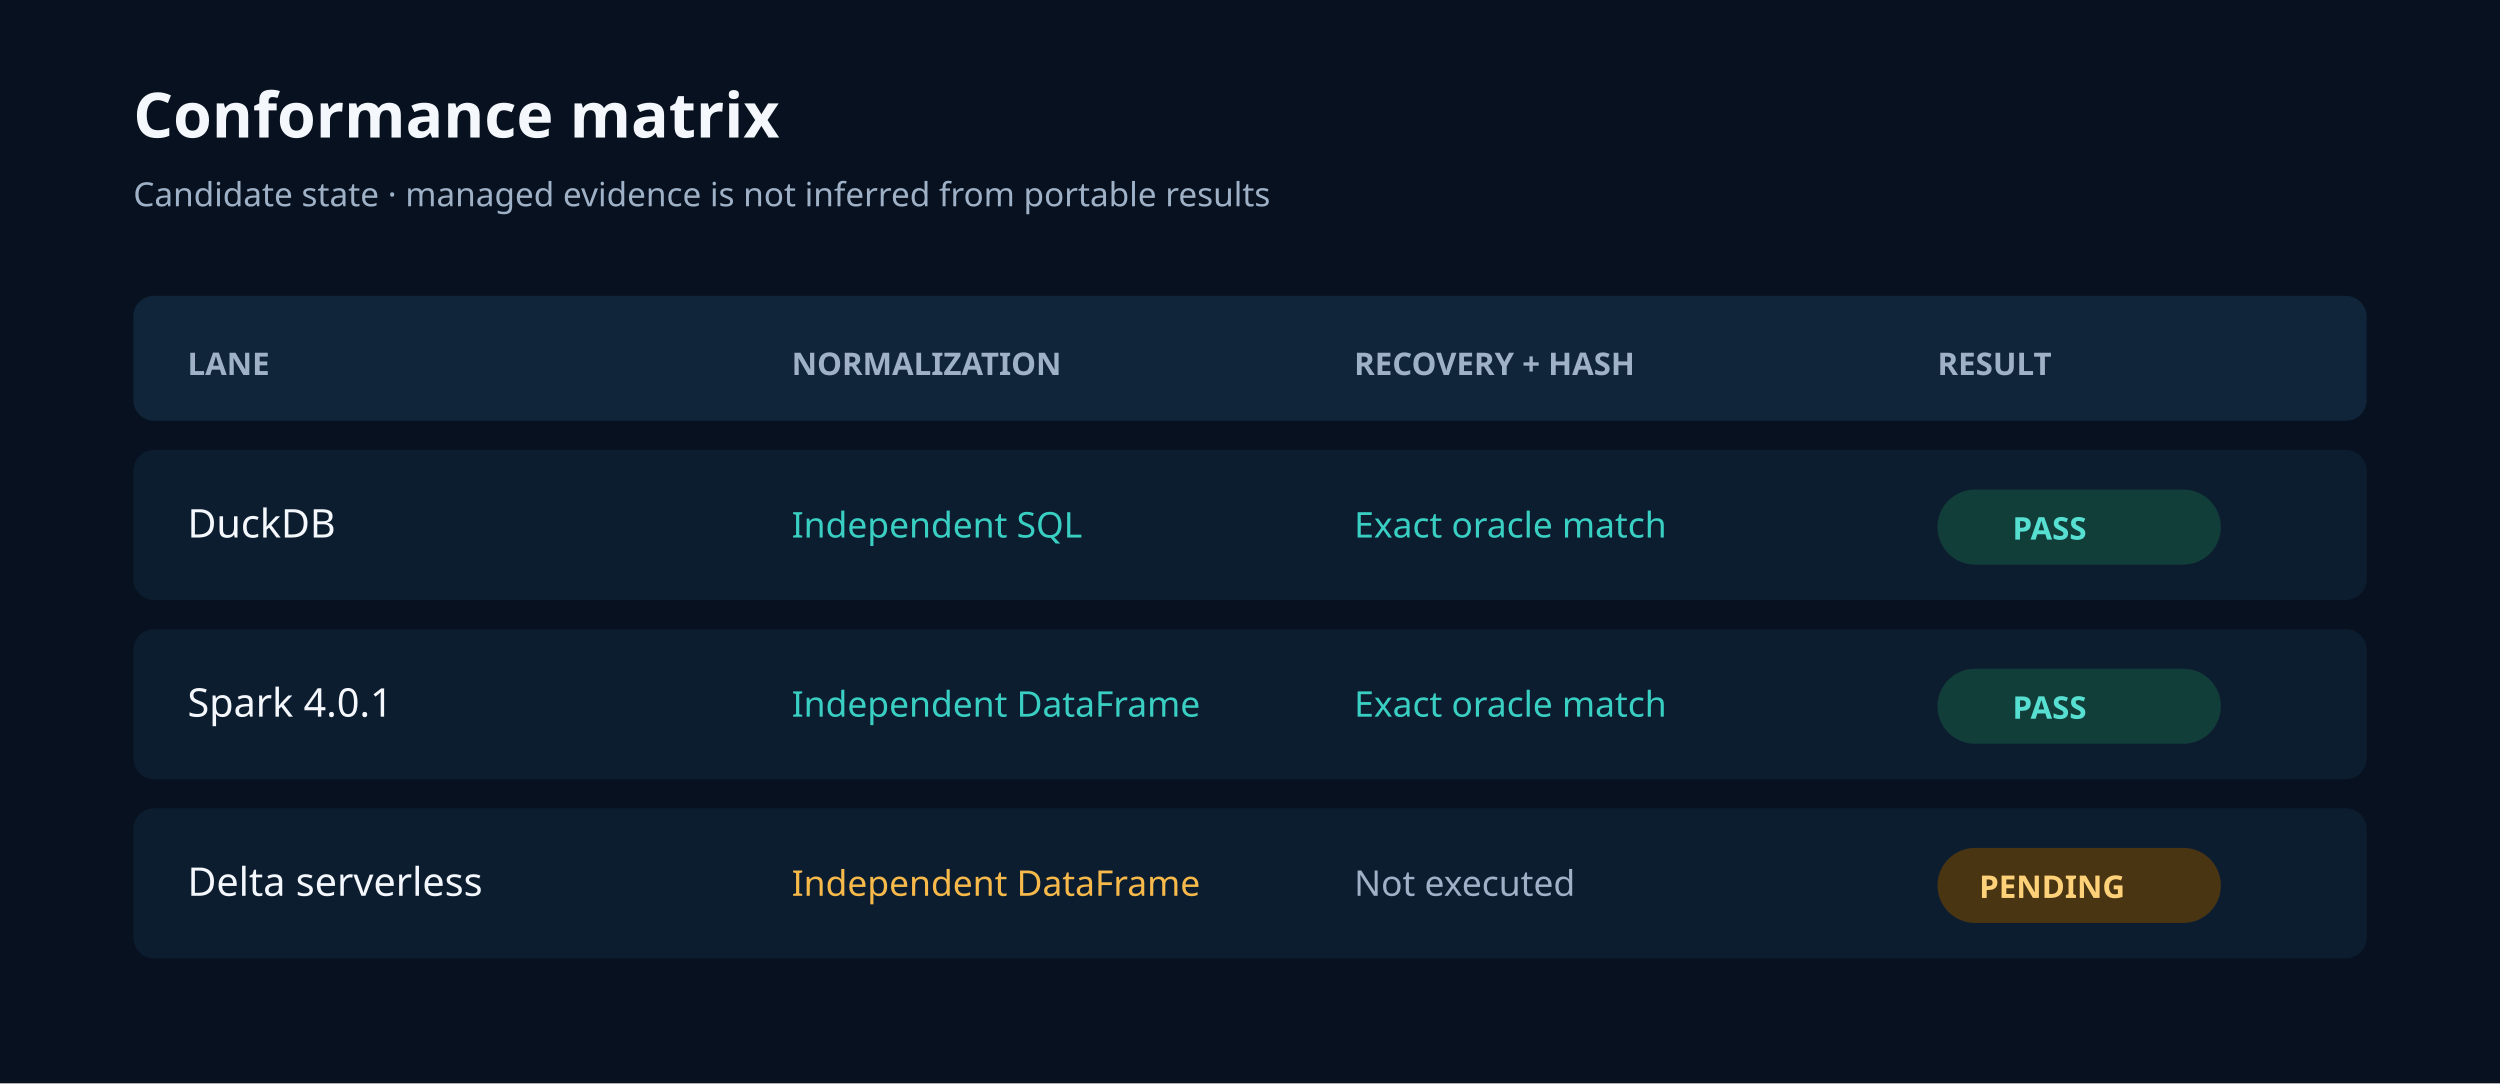
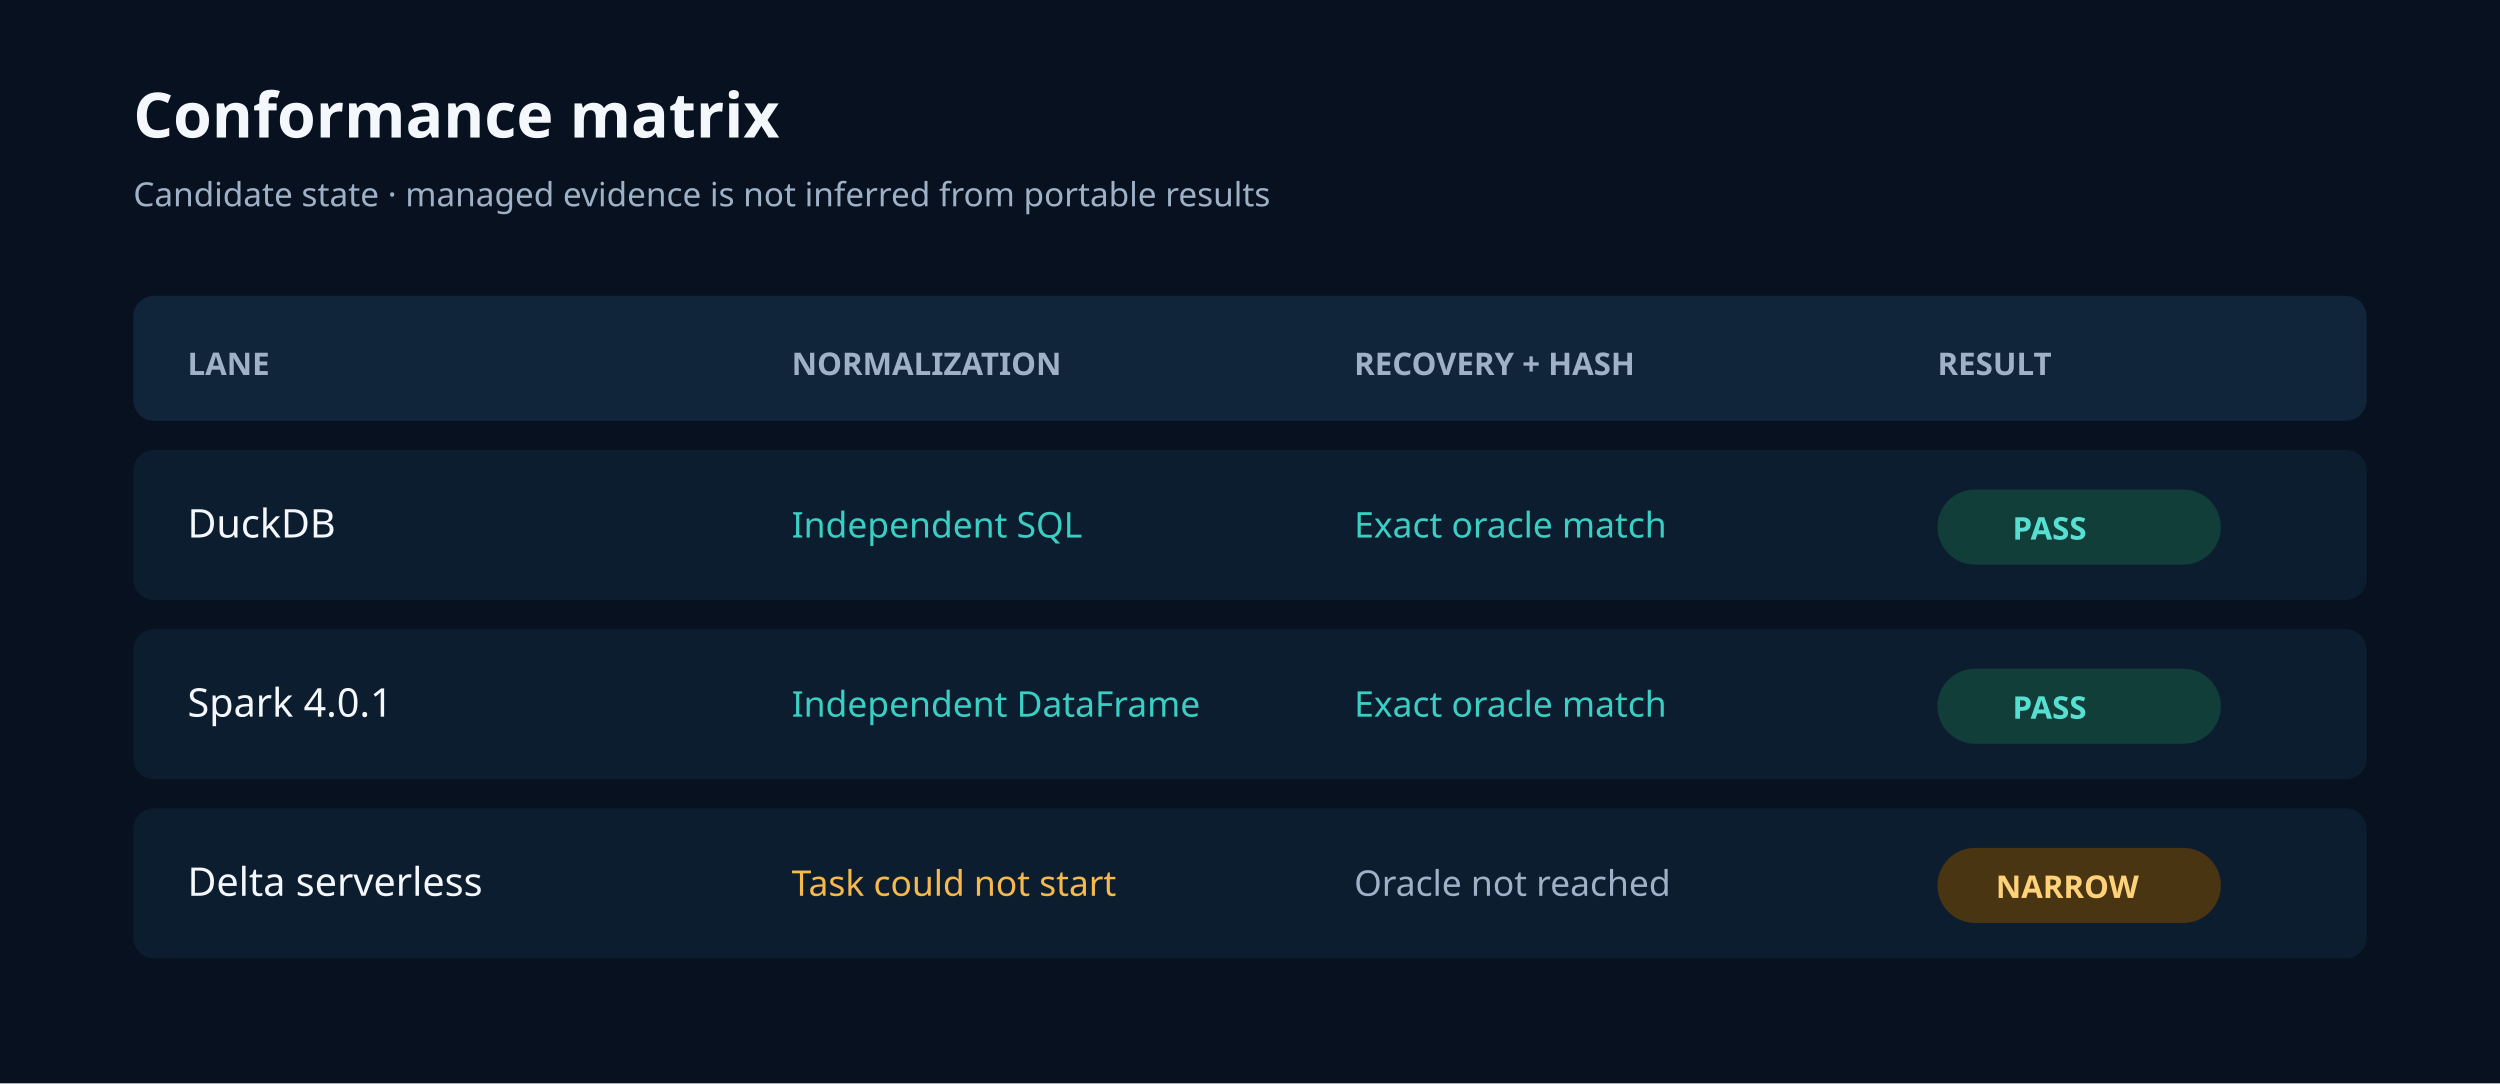
<svg xmlns="http://www.w3.org/2000/svg" width="1200" height="520" viewBox="0 0 1200 520" role="img" aria-labelledby="title desc">
  <rect width="1200" height="520" fill="#07111f" />
  <text x="64" y="66" fill="#f4f7fb" font-family="system-ui, sans-serif" font-size="30" font-weight="700">Conformance matrix</text>
  <text x="64" y="99" fill="#9fb1c7" font-family="system-ui, sans-serif" font-size="16">Candidate state · managed evidence is not inferred from portable results</text>
  <g font-family="system-ui, sans-serif">
    <rect x="64" y="142" width="1072" height="60" rx="10" fill="#10243a" />
    <text x="90" y="180" fill="#9fb1c7" font-size="15" font-weight="700">LANE</text>
    <text x="380" y="180" fill="#9fb1c7" font-size="15" font-weight="700">NORMALIZATION</text>
    <text x="650" y="180" fill="#9fb1c7" font-size="15" font-weight="700">RECOVERY + HASH</text>
    <text x="930" y="180" fill="#9fb1c7" font-size="15" font-weight="700">RESULT</text>
    <rect x="64" y="216" width="1072" height="72" rx="10" fill="#0d1d30" />
    <text x="90" y="258" fill="#f4f7fb" font-size="19">DuckDB</text>
    <text x="380" y="258" fill="#39d0c3" font-size="17">Independent SQL</text>
    <text x="650" y="258" fill="#39d0c3" font-size="17">Exact oracle match</text>
    <rect x="930" y="235" width="136" height="36" rx="18" fill="#123e3a" />
    <text x="966" y="259" fill="#57e0d2" font-size="15" font-weight="700">PASS</text>
    <rect x="64" y="302" width="1072" height="72" rx="10" fill="#0d1d30" />
    <text x="90" y="344" fill="#f4f7fb" font-size="19">Spark 4.0.1</text>
    <text x="380" y="344" fill="#39d0c3" font-size="17">Independent DataFrame</text>
    <text x="650" y="344" fill="#39d0c3" font-size="17">Exact oracle match</text>
    <rect x="930" y="321" width="136" height="36" rx="18" fill="#123e3a" />
    <text x="966" y="345" fill="#57e0d2" font-size="15" font-weight="700">PASS</text>
    <rect x="64" y="388" width="1072" height="72" rx="10" fill="#0d1d30" />
    <text x="90" y="430" fill="#f4f7fb" font-size="19">Delta serverless</text>
-     <text x="380" y="430" fill="#f6b94a" font-size="17">Independent DataFrame</text>
-     <text x="650" y="430" fill="#9fb1c7" font-size="17">Not executed</text>
+     <text x="380" y="430" fill="#f6b94a" font-size="17">Task could not start</text>
+     <text x="650" y="430" fill="#9fb1c7" font-size="17">Oracle not reached</text>
    <rect x="930" y="407" width="136" height="36" rx="18" fill="#4a3512" />
-     <text x="950" y="431" fill="#ffd27a" font-size="15" font-weight="700">PENDING</text>
+     <text x="958" y="431" fill="#ffd27a" font-size="15" font-weight="700">NARROW</text>
  </g>
</svg>
